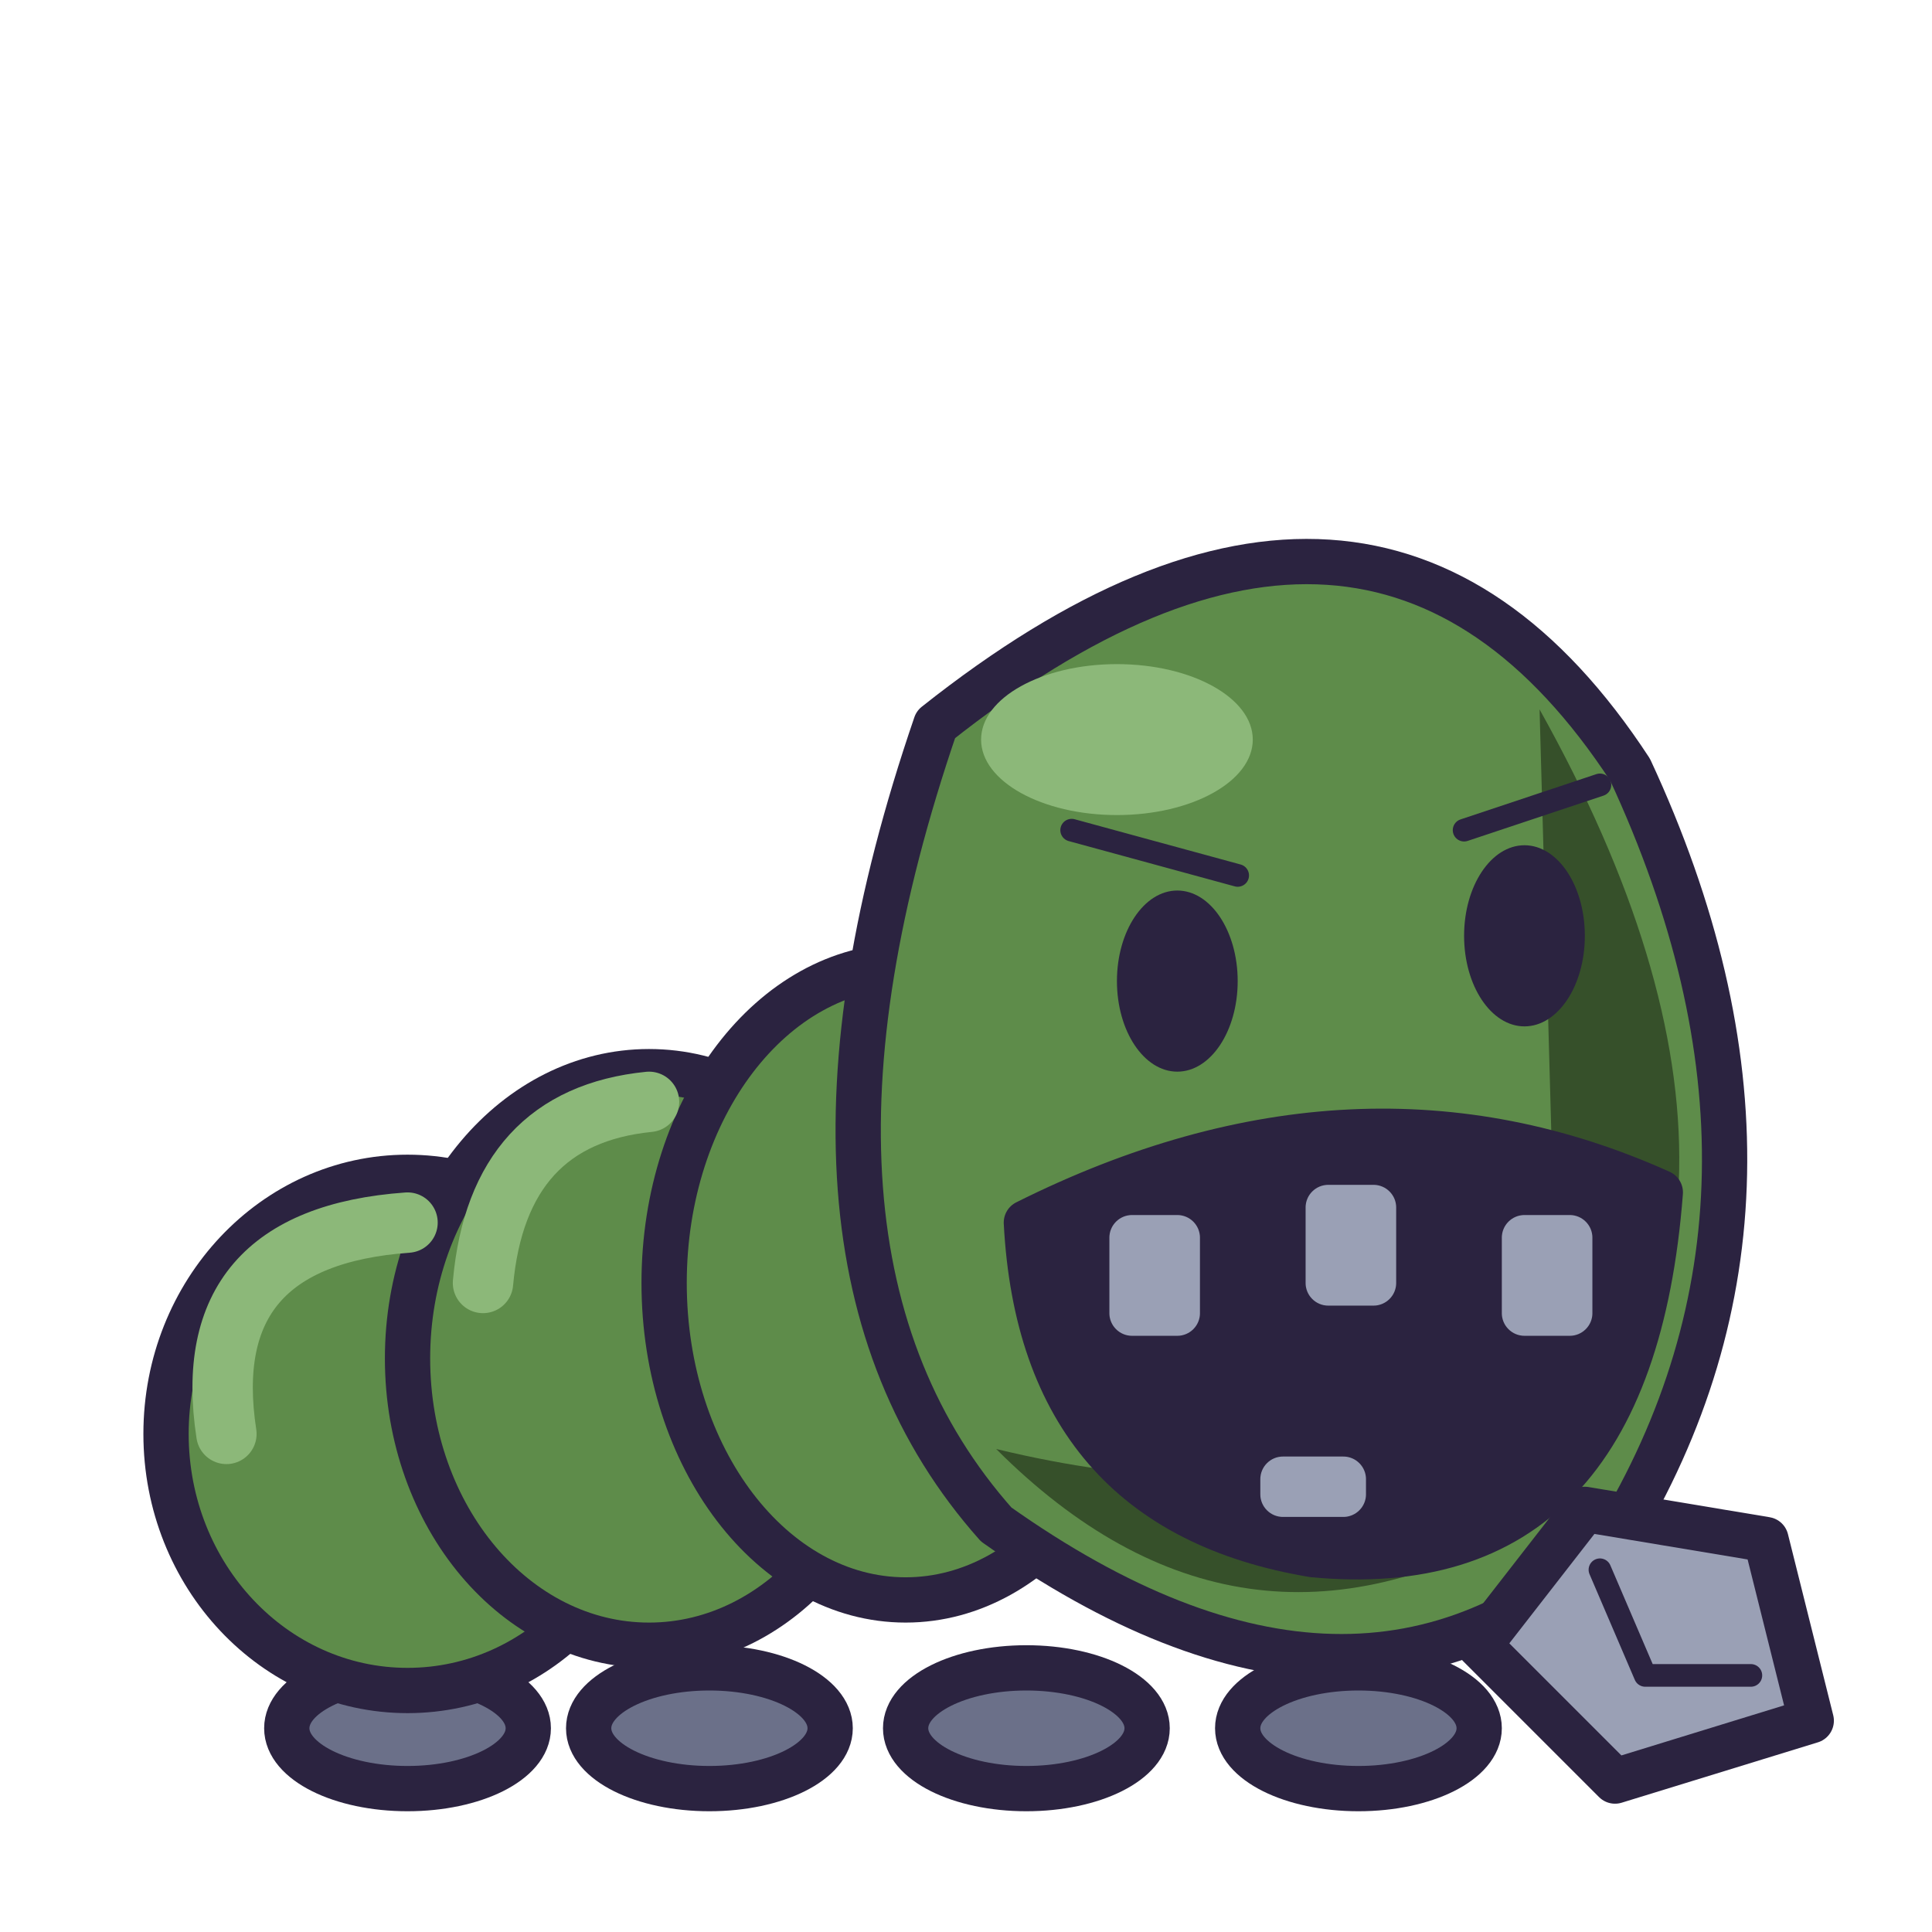
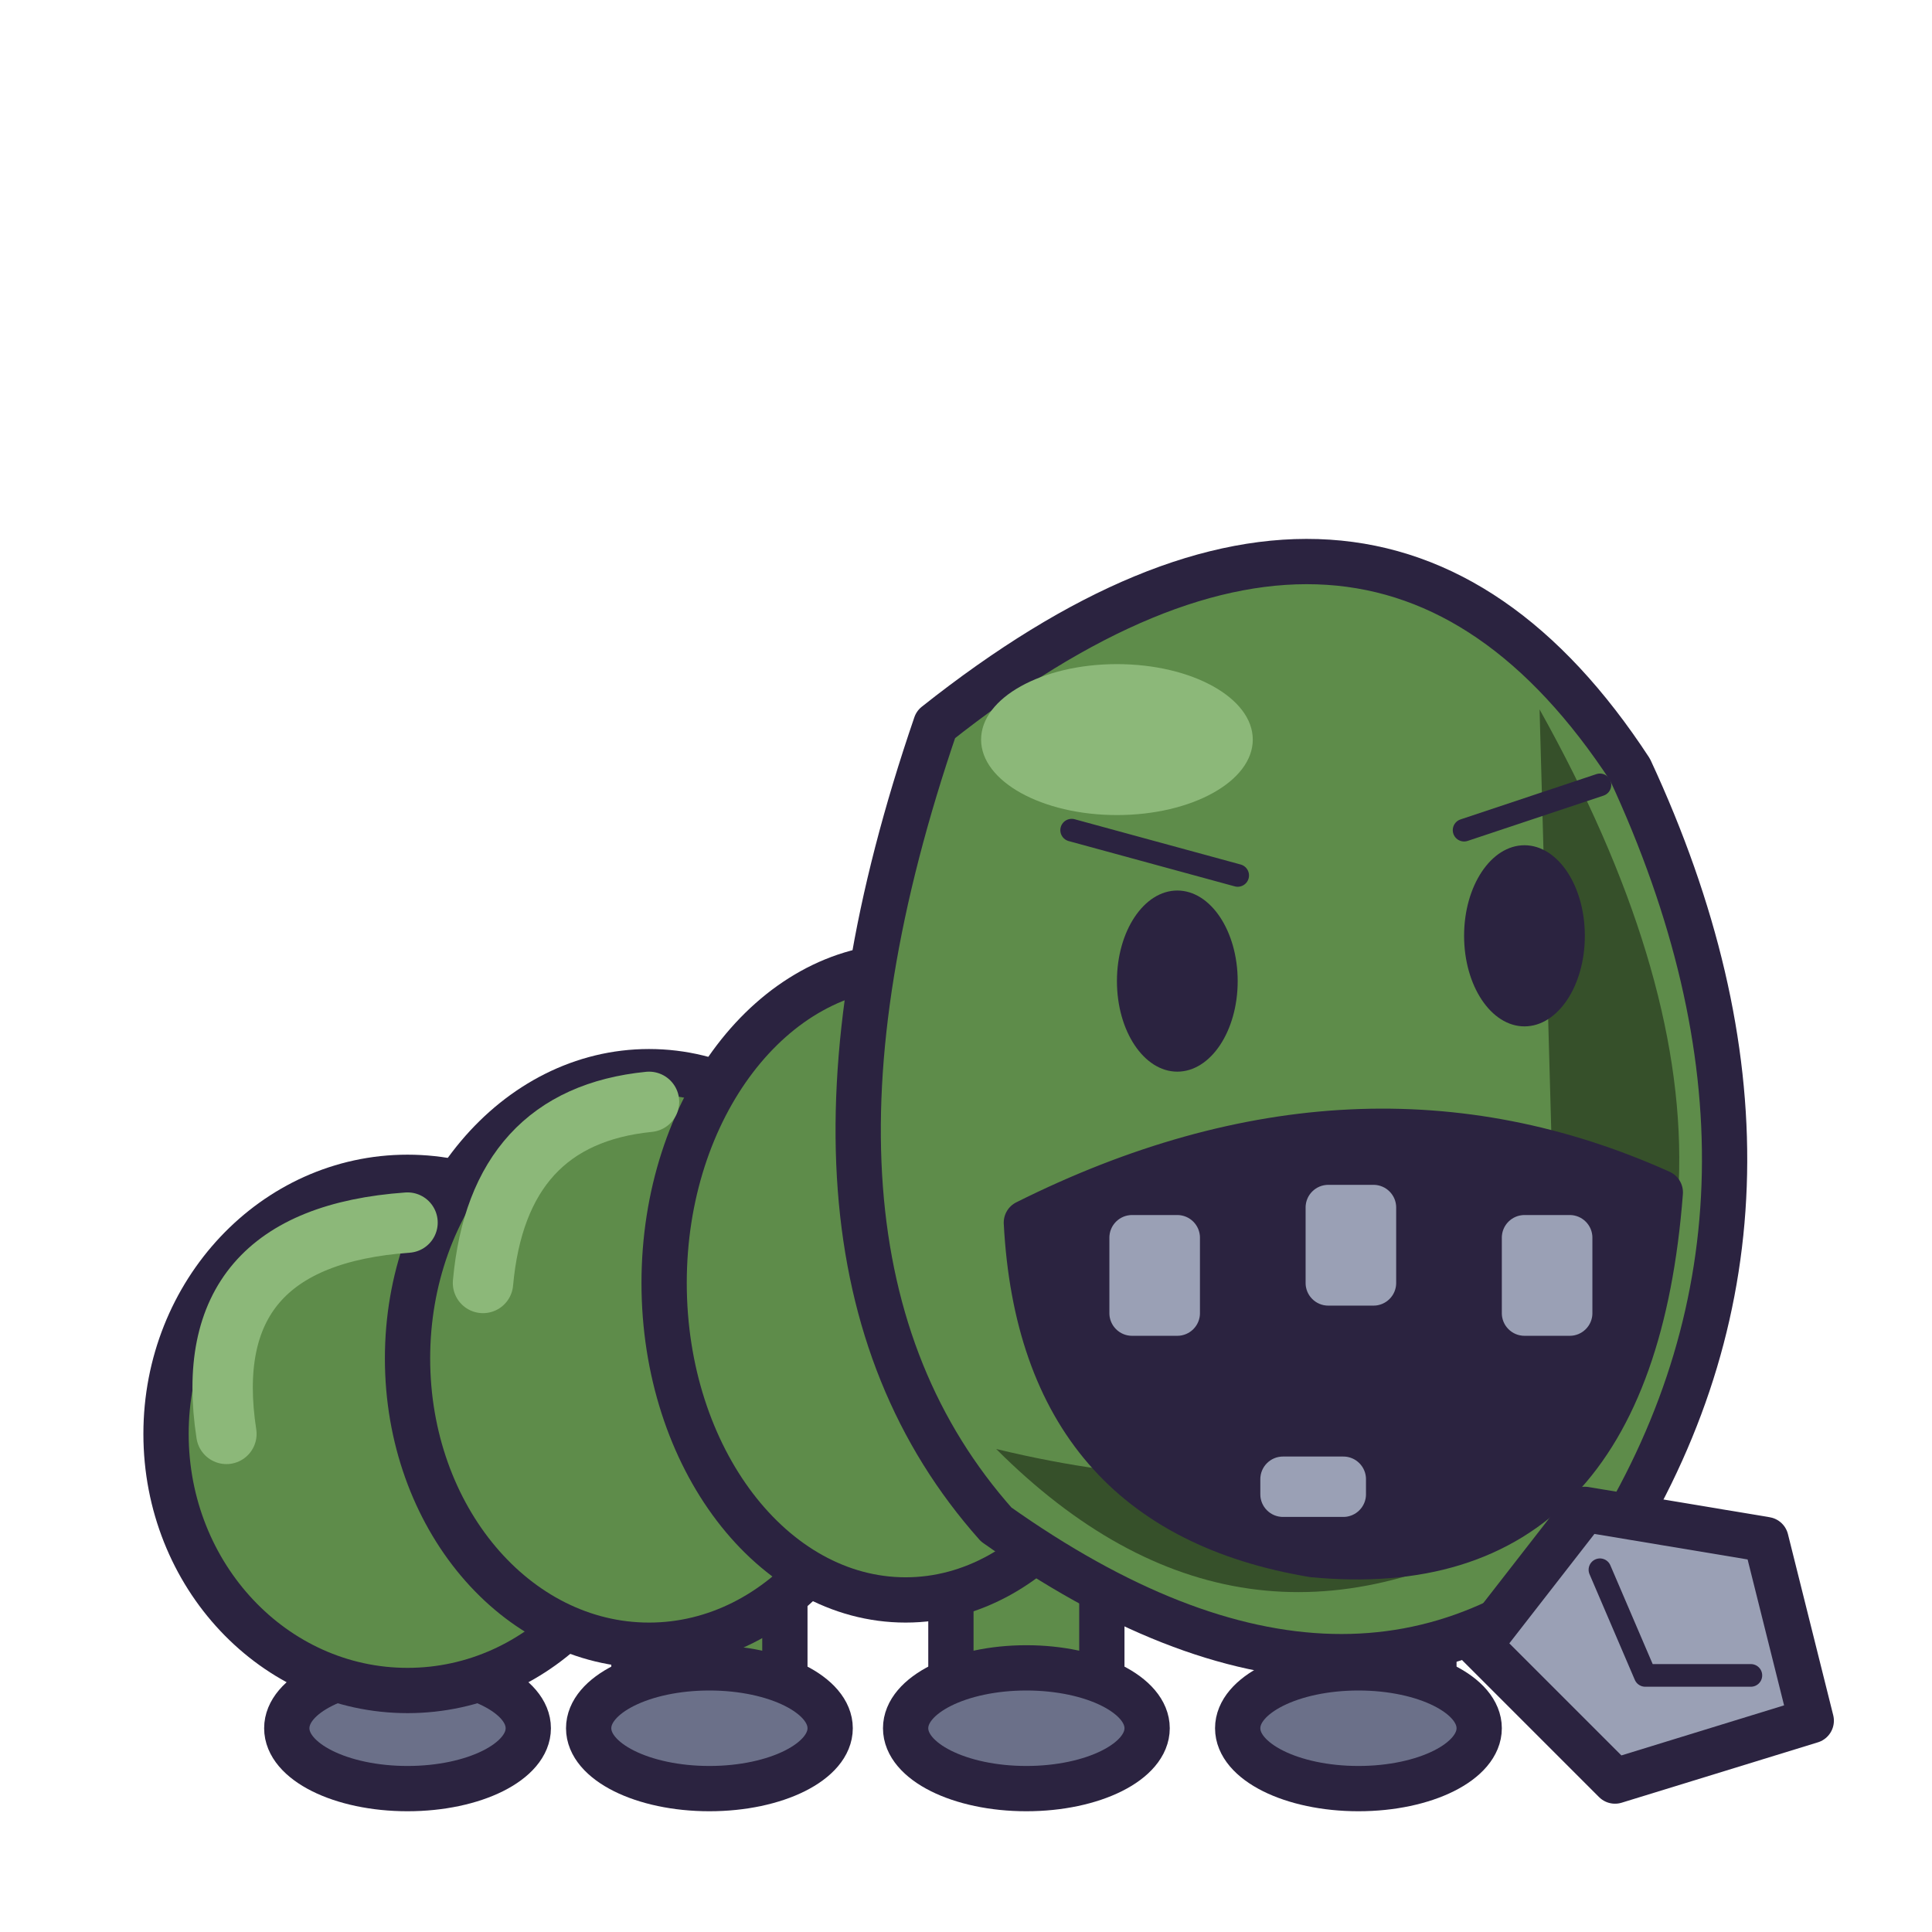
<svg xmlns="http://www.w3.org/2000/svg" version="1.1" viewBox="0 0 256 256" fill="none" stroke="#2B2340" stroke-width="6" stroke-linecap="round" stroke-linejoin="round">
  <g transform="scale(2)" stroke-width="3">
    <g id="feet">
+       <rect x="22" y="99" width="10" height="16" rx="4" fill="#5E8C4A" />
      <ellipse cx="27" cy="114.5" rx="8" ry="4" fill="#6B7089" />
+       <rect x="42" y="99" width="10" height="16" rx="4" fill="#5E8C4A" />
      <ellipse cx="47" cy="114.5" rx="8" ry="4" fill="#6B7089" />
+       <rect x="63" y="99" width="10" height="16" rx="4" fill="#5E8C4A" />
      <ellipse cx="68" cy="114.5" rx="8" ry="4" fill="#6B7089" />
+       <rect x="85" y="99" width="10" height="16" rx="4" fill="#5E8C4A" />
      <ellipse cx="90" cy="114.5" rx="8" ry="4" fill="#6B7089" />
    </g>
    <g id="idle" transform="translate(0 1)">
      <g id="body">
        <ellipse cx="27" cy="94" rx="16" ry="17" fill="#5E8C4A" />
        <ellipse cx="43" cy="89" rx="16" ry="19" fill="#5E8C4A" />
        <ellipse cx="60" cy="84" rx="16" ry="21" fill="#5E8C4A" />
        <path d="M15 94Q13 81 27 80M32 84Q33 73 43 72" fill="none" stroke="#8CB879" stroke-width="4" />
      </g>
      <g id="head">
        <path d="M62 47Q91 24 108 50Q121 78 107 101Q90 117 66 100Q50 82 62 47Z" fill="#5E8C4A" />
        <path d="M102 46Q121 80 101 100Q82 111 66 95Q95 102 103 82Z" fill="#36502A" stroke="none" />
        <ellipse cx="74" cy="48" rx="9" ry="5" fill="#8CB879" stroke="none" />
        <ellipse cx="78" cy="64" rx="4" ry="6" fill="#2B2340" stroke="none" />
        <ellipse cx="101" cy="61" rx="4" ry="6" fill="#2B2340" stroke="none" />
        <path d="M71 54L82 57M97 54L106 51" fill="none" stroke="#2B2340" stroke-width="1.5" />
        <path d="M68 80Q90 69 110 78Q108 104 87 102Q69 99 68 80Z" fill="#2B2340" />
        <rect x="72" y="78" width="9" height="11" rx="3" fill="#9AA0B5" />
        <rect x="85" y="76" width="9" height="11" rx="3" fill="#9AA0B5" />
        <rect x="98" y="78" width="9" height="11" rx="3" fill="#9AA0B5" />
        <rect x="82" y="94" width="10" height="7" rx="3" fill="#9AA0B5" />
      </g>
      <g id="snack">
        <path d="M98 108L105 99L117 101L120 113L107 117Z" fill="#9AA0B5" />
        <path d="M106 103L109 110L116 110" fill="none" stroke="#2B2340" stroke-width="1.5" />
      </g>
    </g>
  </g>
</svg>
